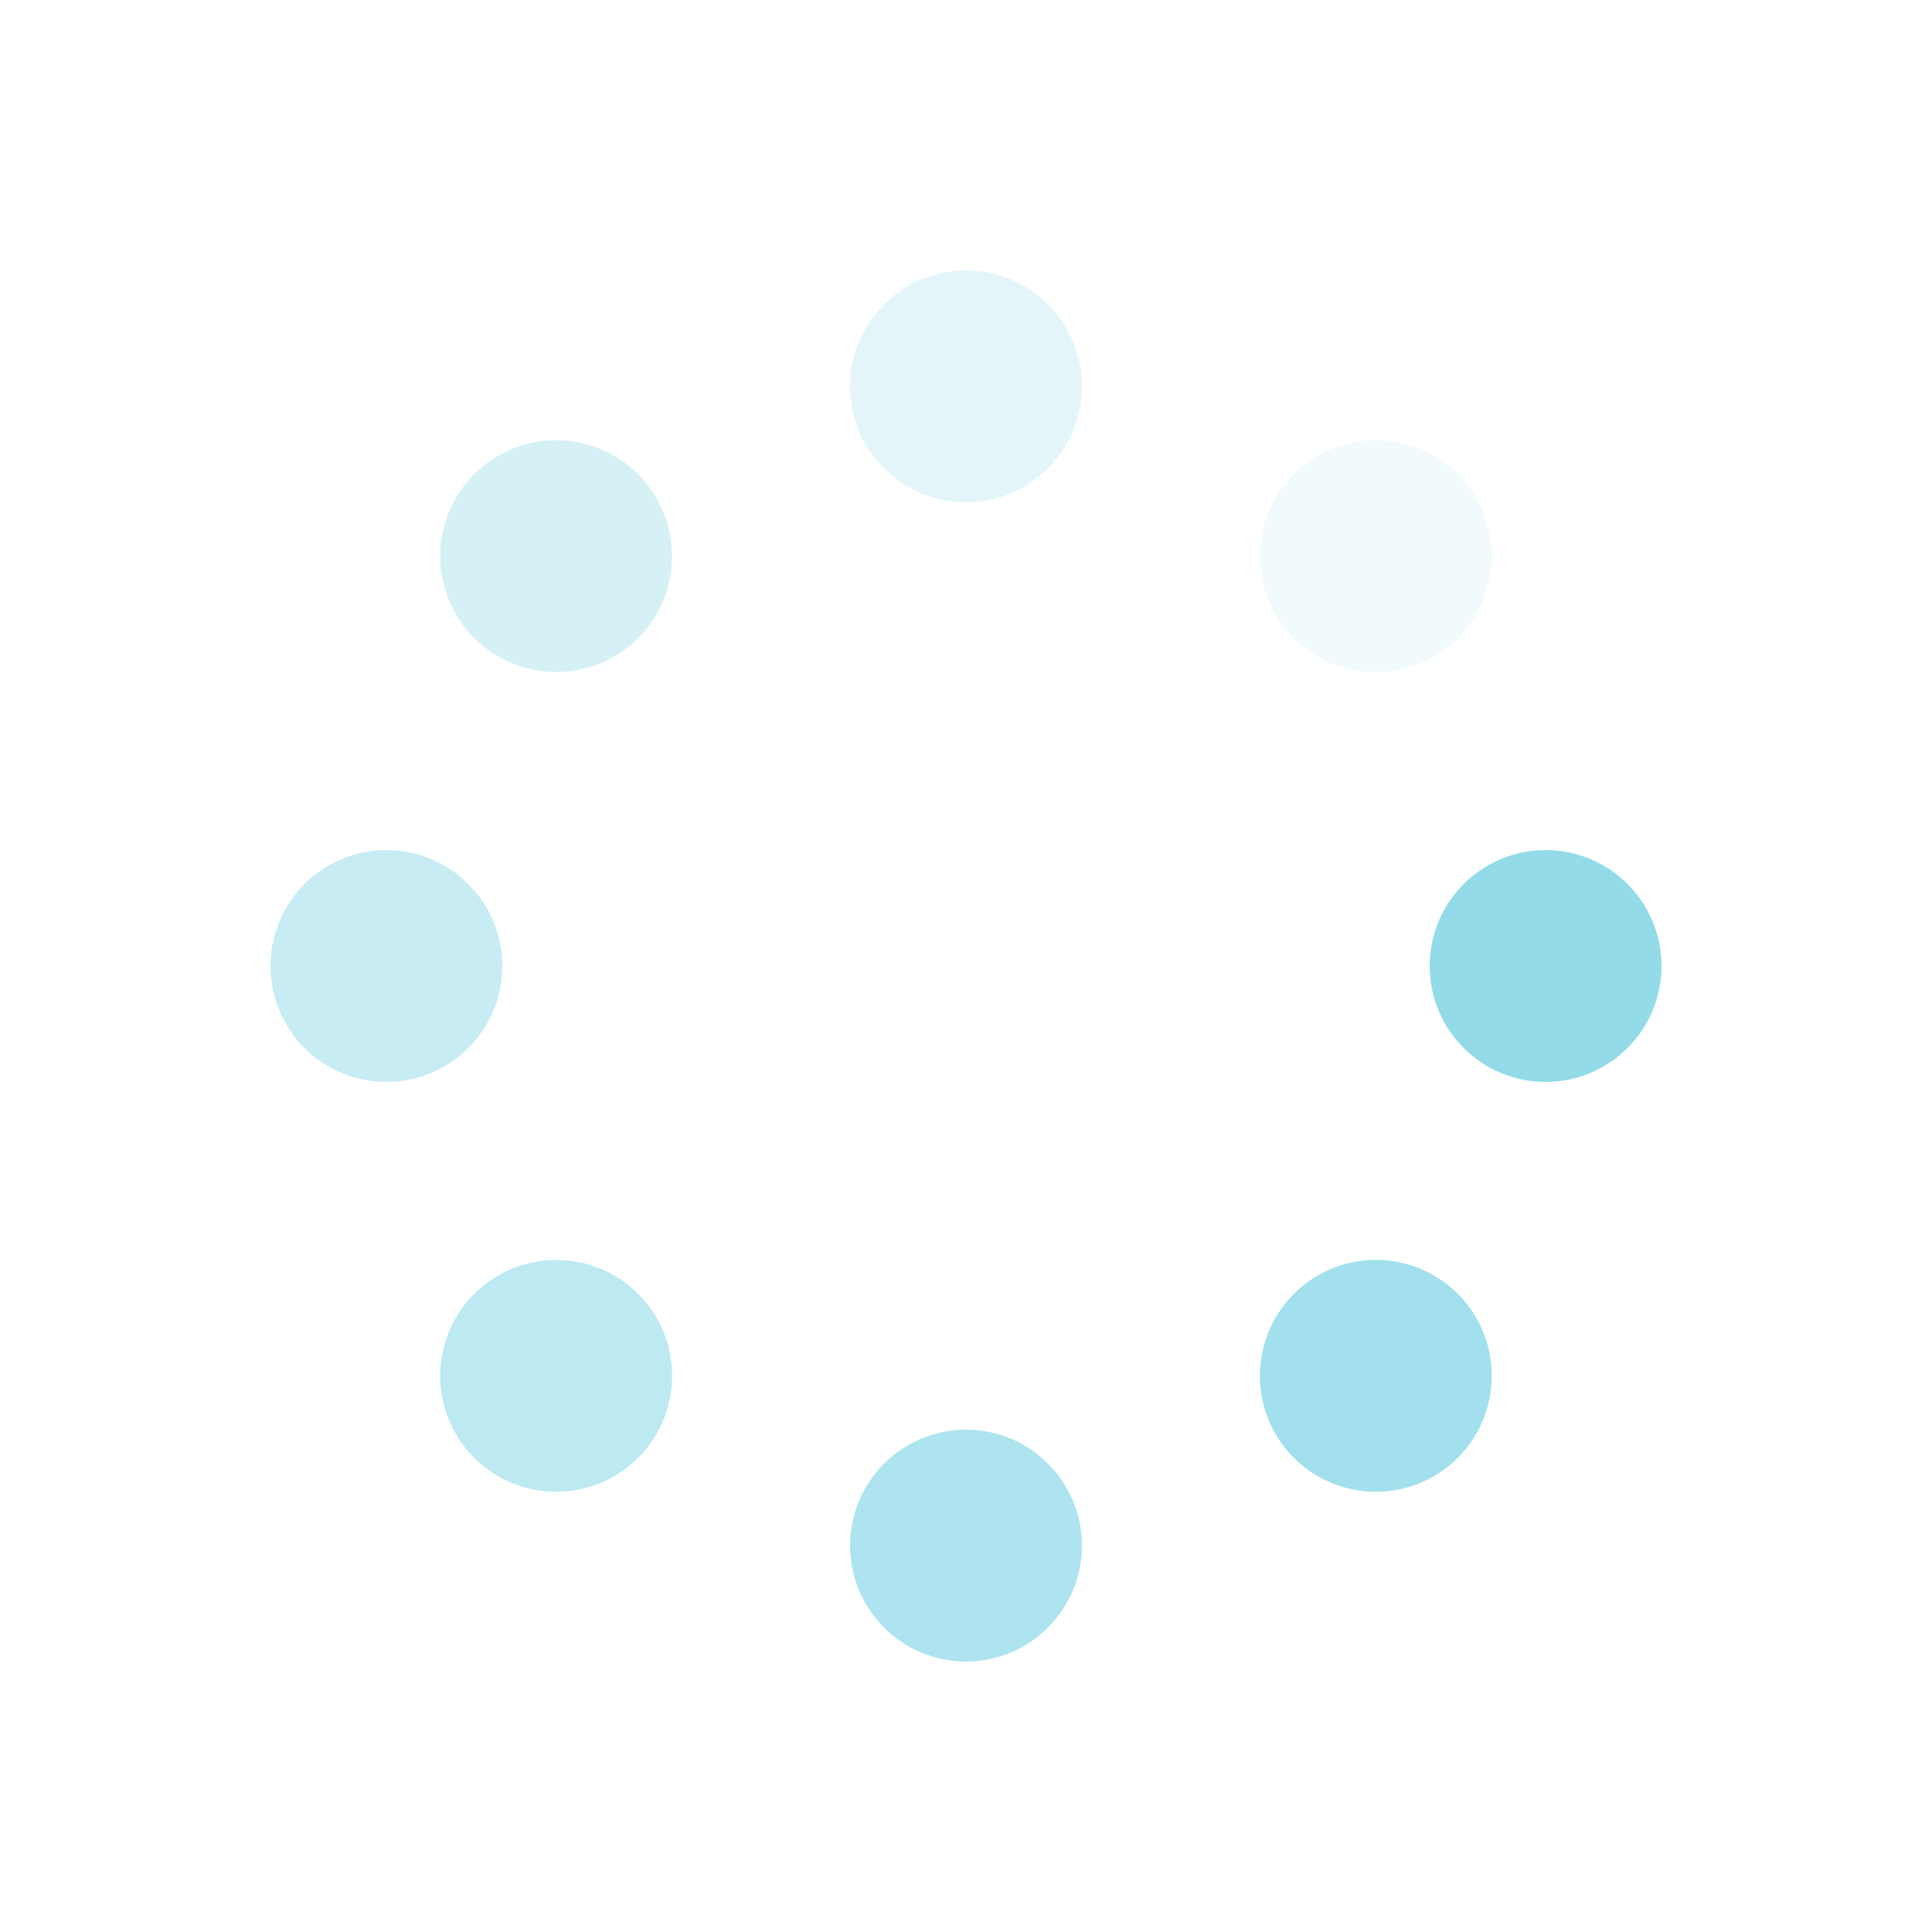
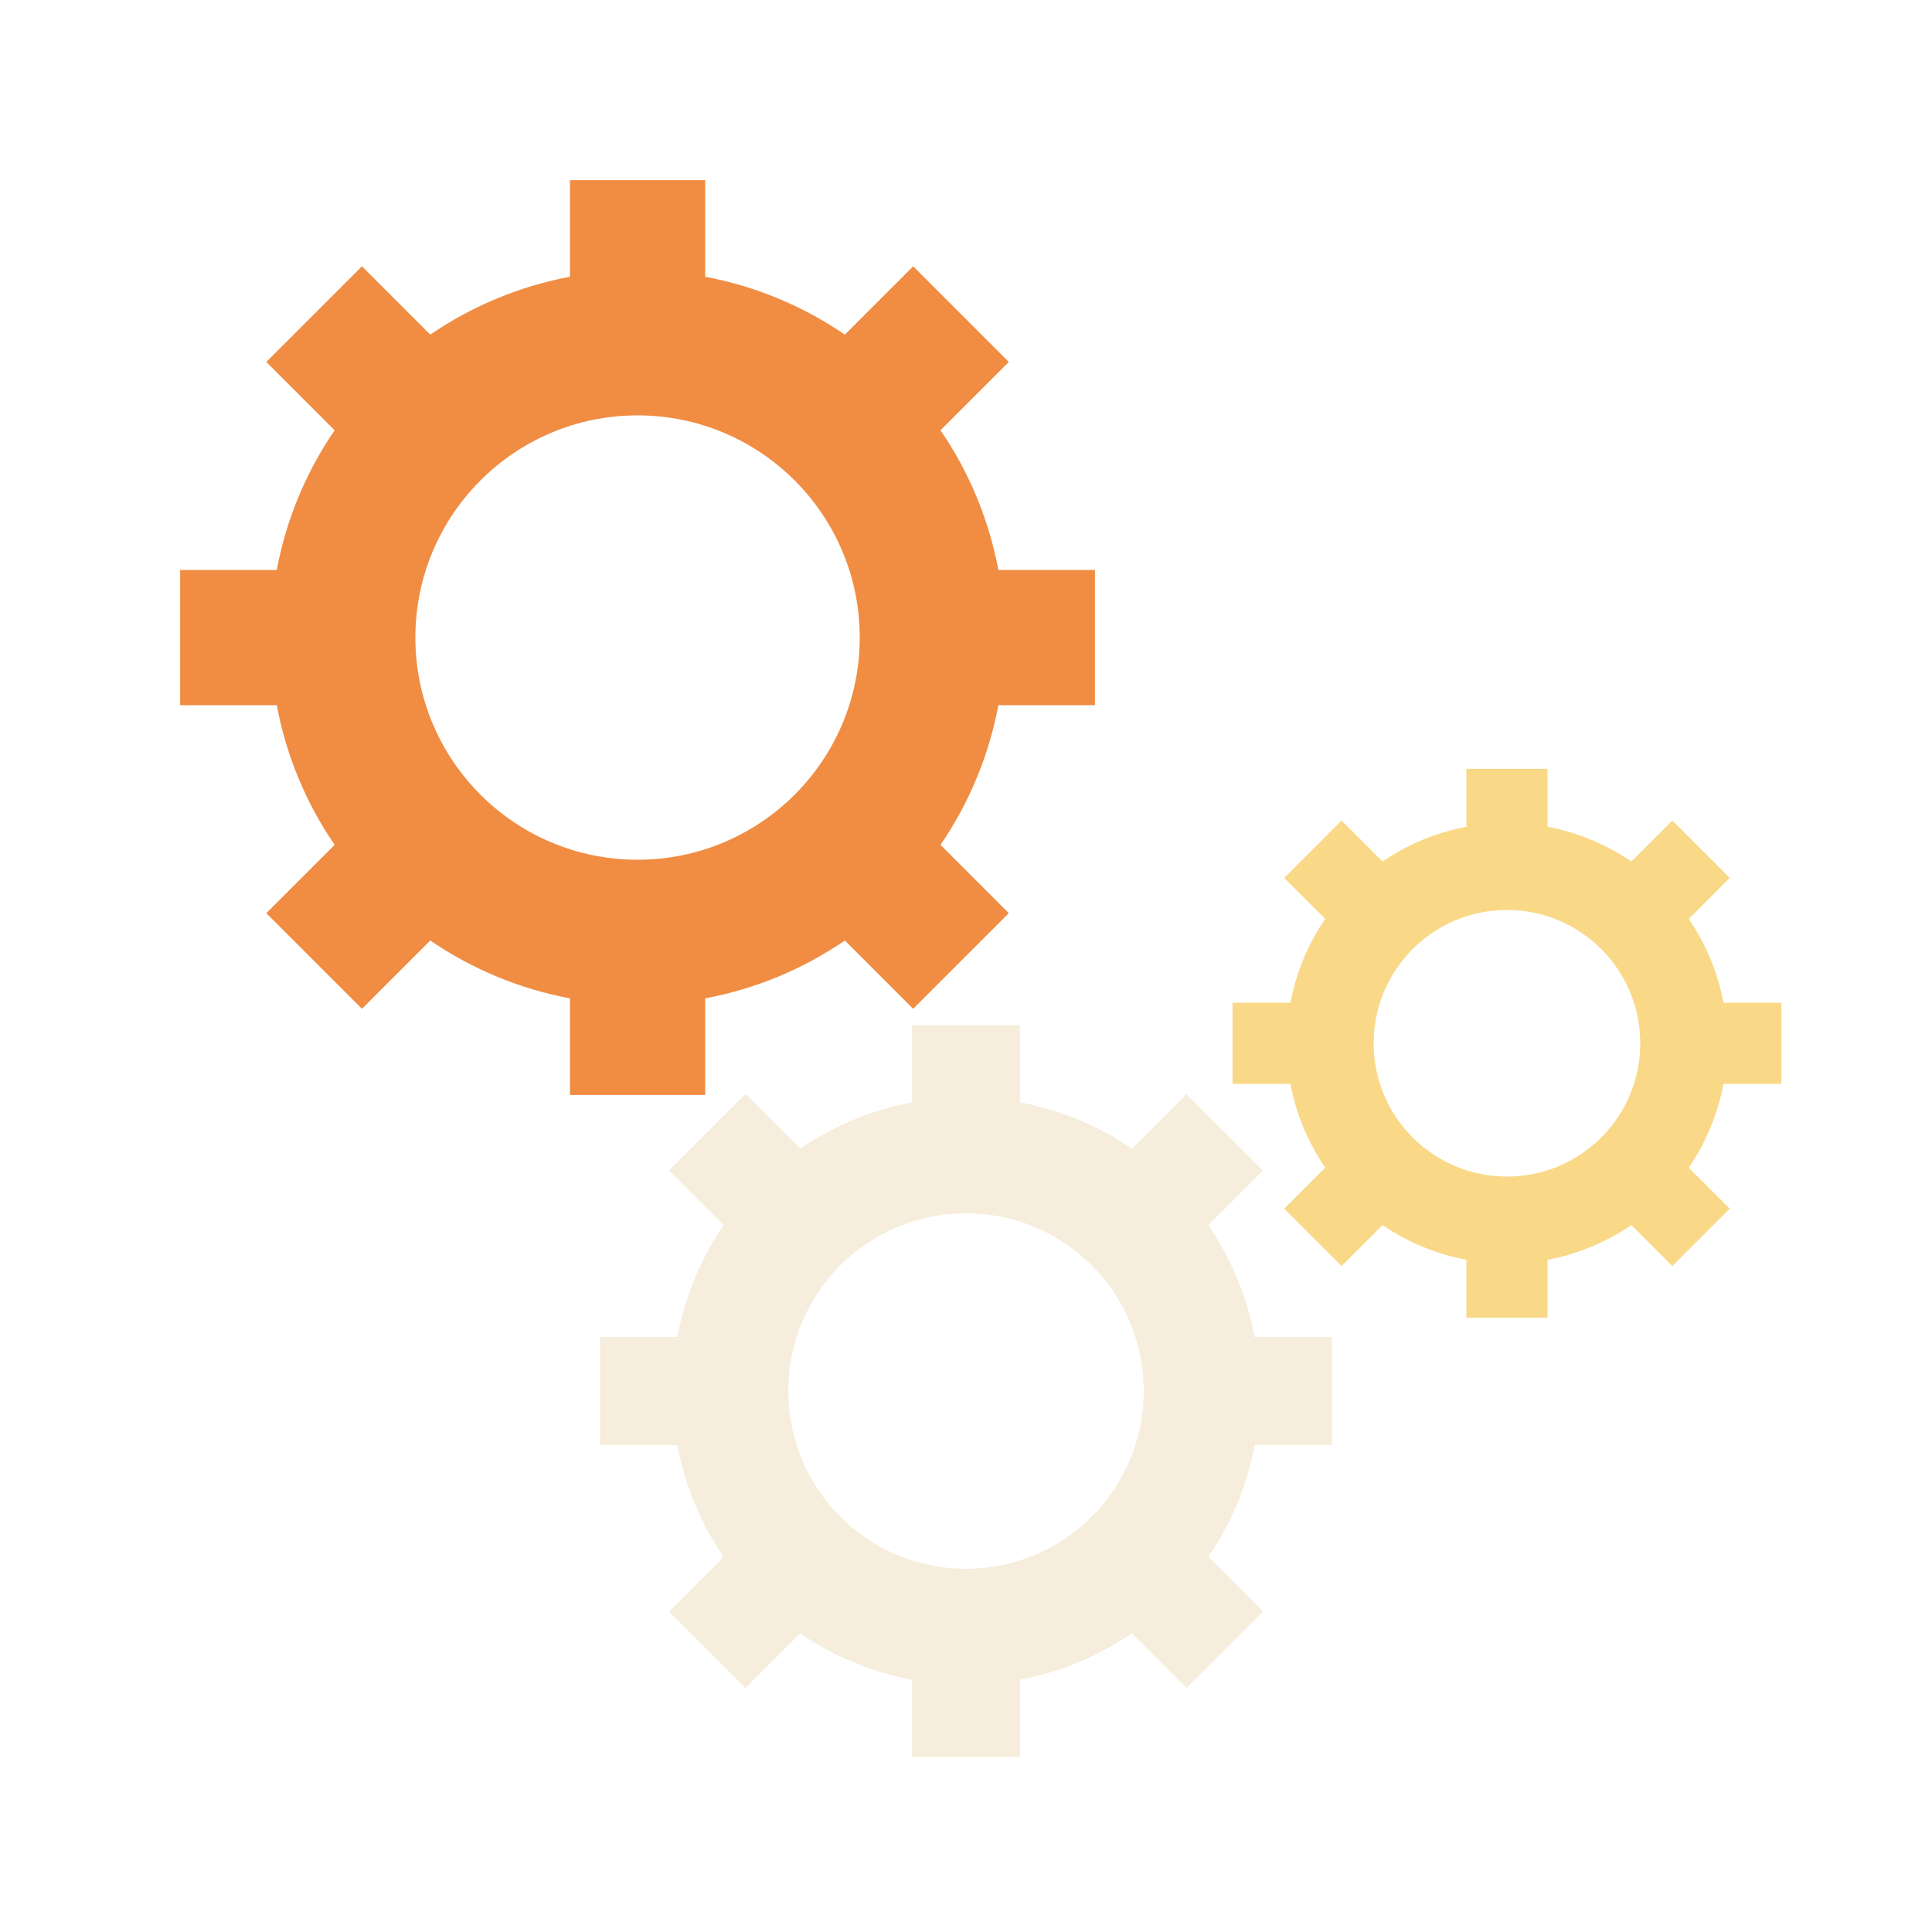
- <svg xmlns="http://www.w3.org/2000/svg" style="margin: auto; background: transparent; display: inline-block;" width="16" height="16" viewBox="0 0 100 100" preserveAspectRatio="xMidYMid">
-   <g transform="translate(80,50)">
-     <g transform="rotate(0)">
-       <circle cx="0" cy="0" r="6" fill="#93dbe9" fill-opacity="1">
-         <animateTransform attributeName="transform" type="scale" begin="-0.875s" values="1.5 1.5;1 1" keyTimes="0;1" dur="1s" repeatCount="indefinite" />
-         <animate attributeName="fill-opacity" keyTimes="0;1" dur="1s" repeatCount="indefinite" values="1;0" begin="-0.875s" />
-       </circle>
+ <svg xmlns="http://www.w3.org/2000/svg" style="margin: auto; display: block;" width="200px" height="200px" viewBox="0 0 100 100" preserveAspectRatio="xMidYMid">
+   <g transform="translate(50 50)">
+     <g transform="translate(-17 -17) scale(0.5)">
+       <g>
+         <animateTransform attributeName="transform" type="rotate" values="0;45" keyTimes="0;1" dur="0.2s" begin="0s" repeatCount="indefinite" />
+         <path d="M37.35 -7 L47.35 -7 L47.35 7 L37.35 7 A38 38 0 0 1 31.36 21.46 L31.36 21.46 L38.431 28.532 L28.532 38.431 L21.46 31.36 A38 38 0 0 1 7 37.35 L7 37.35 L7 47.35 L-7 47.35 L-7 37.35 A38 38 0 0 1 -21.46 31.36 L-21.46 31.36 L-28.532 38.431 L-38.431 28.532 L-31.36 21.46 A38 38 0 0 1 -37.35 7 L-37.35 7 L-47.35 7 L-47.35 -7 L-37.35 -7 A38 38 0 0 1 -31.36 -21.46 L-31.36 -21.46 L-38.431 -28.532 L-28.532 -38.431 L-21.46 -31.36 A38 38 0 0 1 -7 -37.35 L-7 -37.35 L-7 -47.35 L7 -47.35 L7 -37.35 A38 38 0 0 1 21.46 -31.36 L21.46 -31.36 L28.532 -38.431 L38.431 -28.532 L31.36 -21.46 A38 38 0 0 1 37.35 -7 M0 -23A23 23 0 1 0 0 23 A23 23 0 1 0 0 -23" fill="#f08d43" />
+       </g>
    </g>
-   </g>
-   <g transform="translate(71.2132,71.2132)">
-     <g transform="rotate(45)">
-       <circle cx="0" cy="0" r="6" fill="#93dbe9" fill-opacity="0.875">
-         <animateTransform attributeName="transform" type="scale" begin="-0.75s" values="1.5 1.5;1 1" keyTimes="0;1" dur="1s" repeatCount="indefinite" />
-         <animate attributeName="fill-opacity" keyTimes="0;1" dur="1s" repeatCount="indefinite" values="1;0" begin="-0.75s" />
-       </circle>
+     <g transform="translate(0 22) scale(0.4)">
+       <g>
+         <animateTransform attributeName="transform" type="rotate" values="45;0" keyTimes="0;1" dur="0.2s" begin="-0.1s" repeatCount="indefinite" />
+         <path d="M37.35 -7 L47.35 -7 L47.35 7 L37.35 7 A38 38 0 0 1 31.36 21.46 L31.36 21.46 L38.431 28.532 L28.532 38.431 L21.46 31.36 A38 38 0 0 1 7 37.35 L7 37.35 L7 47.35 L-7 47.35 L-7 37.35 A38 38 0 0 1 -21.46 31.36 L-21.46 31.36 L-28.532 38.431 L-38.431 28.532 L-31.36 21.46 A38 38 0 0 1 -37.35 7 L-37.35 7 L-47.35 7 L-47.35 -7 L-37.35 -7 A38 38 0 0 1 -31.36 -21.46 L-31.36 -21.46 L-38.431 -28.532 L-28.532 -38.431 L-21.46 -31.36 A38 38 0 0 1 -7 -37.35 L-7 -37.35 L-7 -47.35 L7 -47.35 L7 -37.35 A38 38 0 0 1 21.46 -31.36 L21.46 -31.36 L28.532 -38.431 L38.431 -28.532 L31.36 -21.46 A38 38 0 0 1 37.35 -7 M0 -23A23 23 0 1 0 0 23 A23 23 0 1 0 0 -23" fill="#f6eddc" />
+       </g>
    </g>
-   </g>
-   <g transform="translate(50,80)">
-     <g transform="rotate(90)">
-       <circle cx="0" cy="0" r="6" fill="#93dbe9" fill-opacity="0.75">
-         <animateTransform attributeName="transform" type="scale" begin="-0.625s" values="1.5 1.5;1 1" keyTimes="0;1" dur="1s" repeatCount="indefinite" />
-         <animate attributeName="fill-opacity" keyTimes="0;1" dur="1s" repeatCount="indefinite" values="1;0" begin="-0.625s" />
-       </circle>
-     </g>
-   </g>
-   <g transform="translate(28.7868,71.2132)">
-     <g transform="rotate(135)">
-       <circle cx="0" cy="0" r="6" fill="#93dbe9" fill-opacity="0.625">
-         <animateTransform attributeName="transform" type="scale" begin="-0.5s" values="1.5 1.5;1 1" keyTimes="0;1" dur="1s" repeatCount="indefinite" />
-         <animate attributeName="fill-opacity" keyTimes="0;1" dur="1s" repeatCount="indefinite" values="1;0" begin="-0.5s" />
-       </circle>
-     </g>
-   </g>
-   <g transform="translate(20,50)">
-     <g transform="rotate(180)">
-       <circle cx="0" cy="0" r="6" fill="#93dbe9" fill-opacity="0.5">
-         <animateTransform attributeName="transform" type="scale" begin="-0.375s" values="1.5 1.5;1 1" keyTimes="0;1" dur="1s" repeatCount="indefinite" />
-         <animate attributeName="fill-opacity" keyTimes="0;1" dur="1s" repeatCount="indefinite" values="1;0" begin="-0.375s" />
-       </circle>
-     </g>
-   </g>
-   <g transform="translate(28.7868,28.7868)">
-     <g transform="rotate(225)">
-       <circle cx="0" cy="0" r="6" fill="#93dbe9" fill-opacity="0.375">
-         <animateTransform attributeName="transform" type="scale" begin="-0.25s" values="1.5 1.5;1 1" keyTimes="0;1" dur="1s" repeatCount="indefinite" />
-         <animate attributeName="fill-opacity" keyTimes="0;1" dur="1s" repeatCount="indefinite" values="1;0" begin="-0.25s" />
-       </circle>
-     </g>
-   </g>
-   <g transform="translate(50,20)">
-     <g transform="rotate(270)">
-       <circle cx="0" cy="0" r="6" fill="#93dbe9" fill-opacity="0.25">
-         <animateTransform attributeName="transform" type="scale" begin="-0.125s" values="1.5 1.5;1 1" keyTimes="0;1" dur="1s" repeatCount="indefinite" />
-         <animate attributeName="fill-opacity" keyTimes="0;1" dur="1s" repeatCount="indefinite" values="1;0" begin="-0.125s" />
-       </circle>
-     </g>
-   </g>
-   <g transform="translate(71.2132,28.7868)">
-     <g transform="rotate(315)">
-       <circle cx="0" cy="0" r="6" fill="#93dbe9" fill-opacity="0.125">
-         <animateTransform attributeName="transform" type="scale" begin="0s" values="1.5 1.5;1 1" keyTimes="0;1" dur="1s" repeatCount="indefinite" />
-         <animate attributeName="fill-opacity" keyTimes="0;1" dur="1s" repeatCount="indefinite" values="1;0" begin="0s" />
-       </circle>
+     <g transform="translate(28 4) scale(0.3)">
+       <g>
+         <animateTransform attributeName="transform" type="rotate" values="0;45" keyTimes="0;1" dur="0.2s" begin="-0.1s" repeatCount="indefinite" />
+         <path d="M37.35 -7 L47.35 -7 L47.35 7 L37.35 7 A38 38 0 0 1 31.36 21.46 L31.36 21.46 L38.431 28.532 L28.532 38.431 L21.46 31.36 A38 38 0 0 1 7 37.35 L7 37.35 L7 47.35 L-7 47.35 L-7 37.35 A38 38 0 0 1 -21.46 31.36 L-21.46 31.36 L-28.532 38.431 L-38.431 28.532 L-31.36 21.46 A38 38 0 0 1 -37.35 7 L-37.35 7 L-47.35 7 L-47.35 -7 L-37.35 -7 A38 38 0 0 1 -31.36 -21.46 L-31.36 -21.46 L-38.431 -28.532 L-28.532 -38.431 L-21.46 -31.36 A38 38 0 0 1 -7 -37.35 L-7 -37.35 L-7 -47.35 L7 -47.35 L7 -37.35 A38 38 0 0 1 21.46 -31.36 L21.46 -31.36 L28.532 -38.431 L38.431 -28.532 L31.36 -21.46 A38 38 0 0 1 37.35 -7 M0 -23A23 23 0 1 0 0 23 A23 23 0 1 0 0 -23" fill="#f9d887" />
+       </g>
    </g>
  </g>
</svg>
